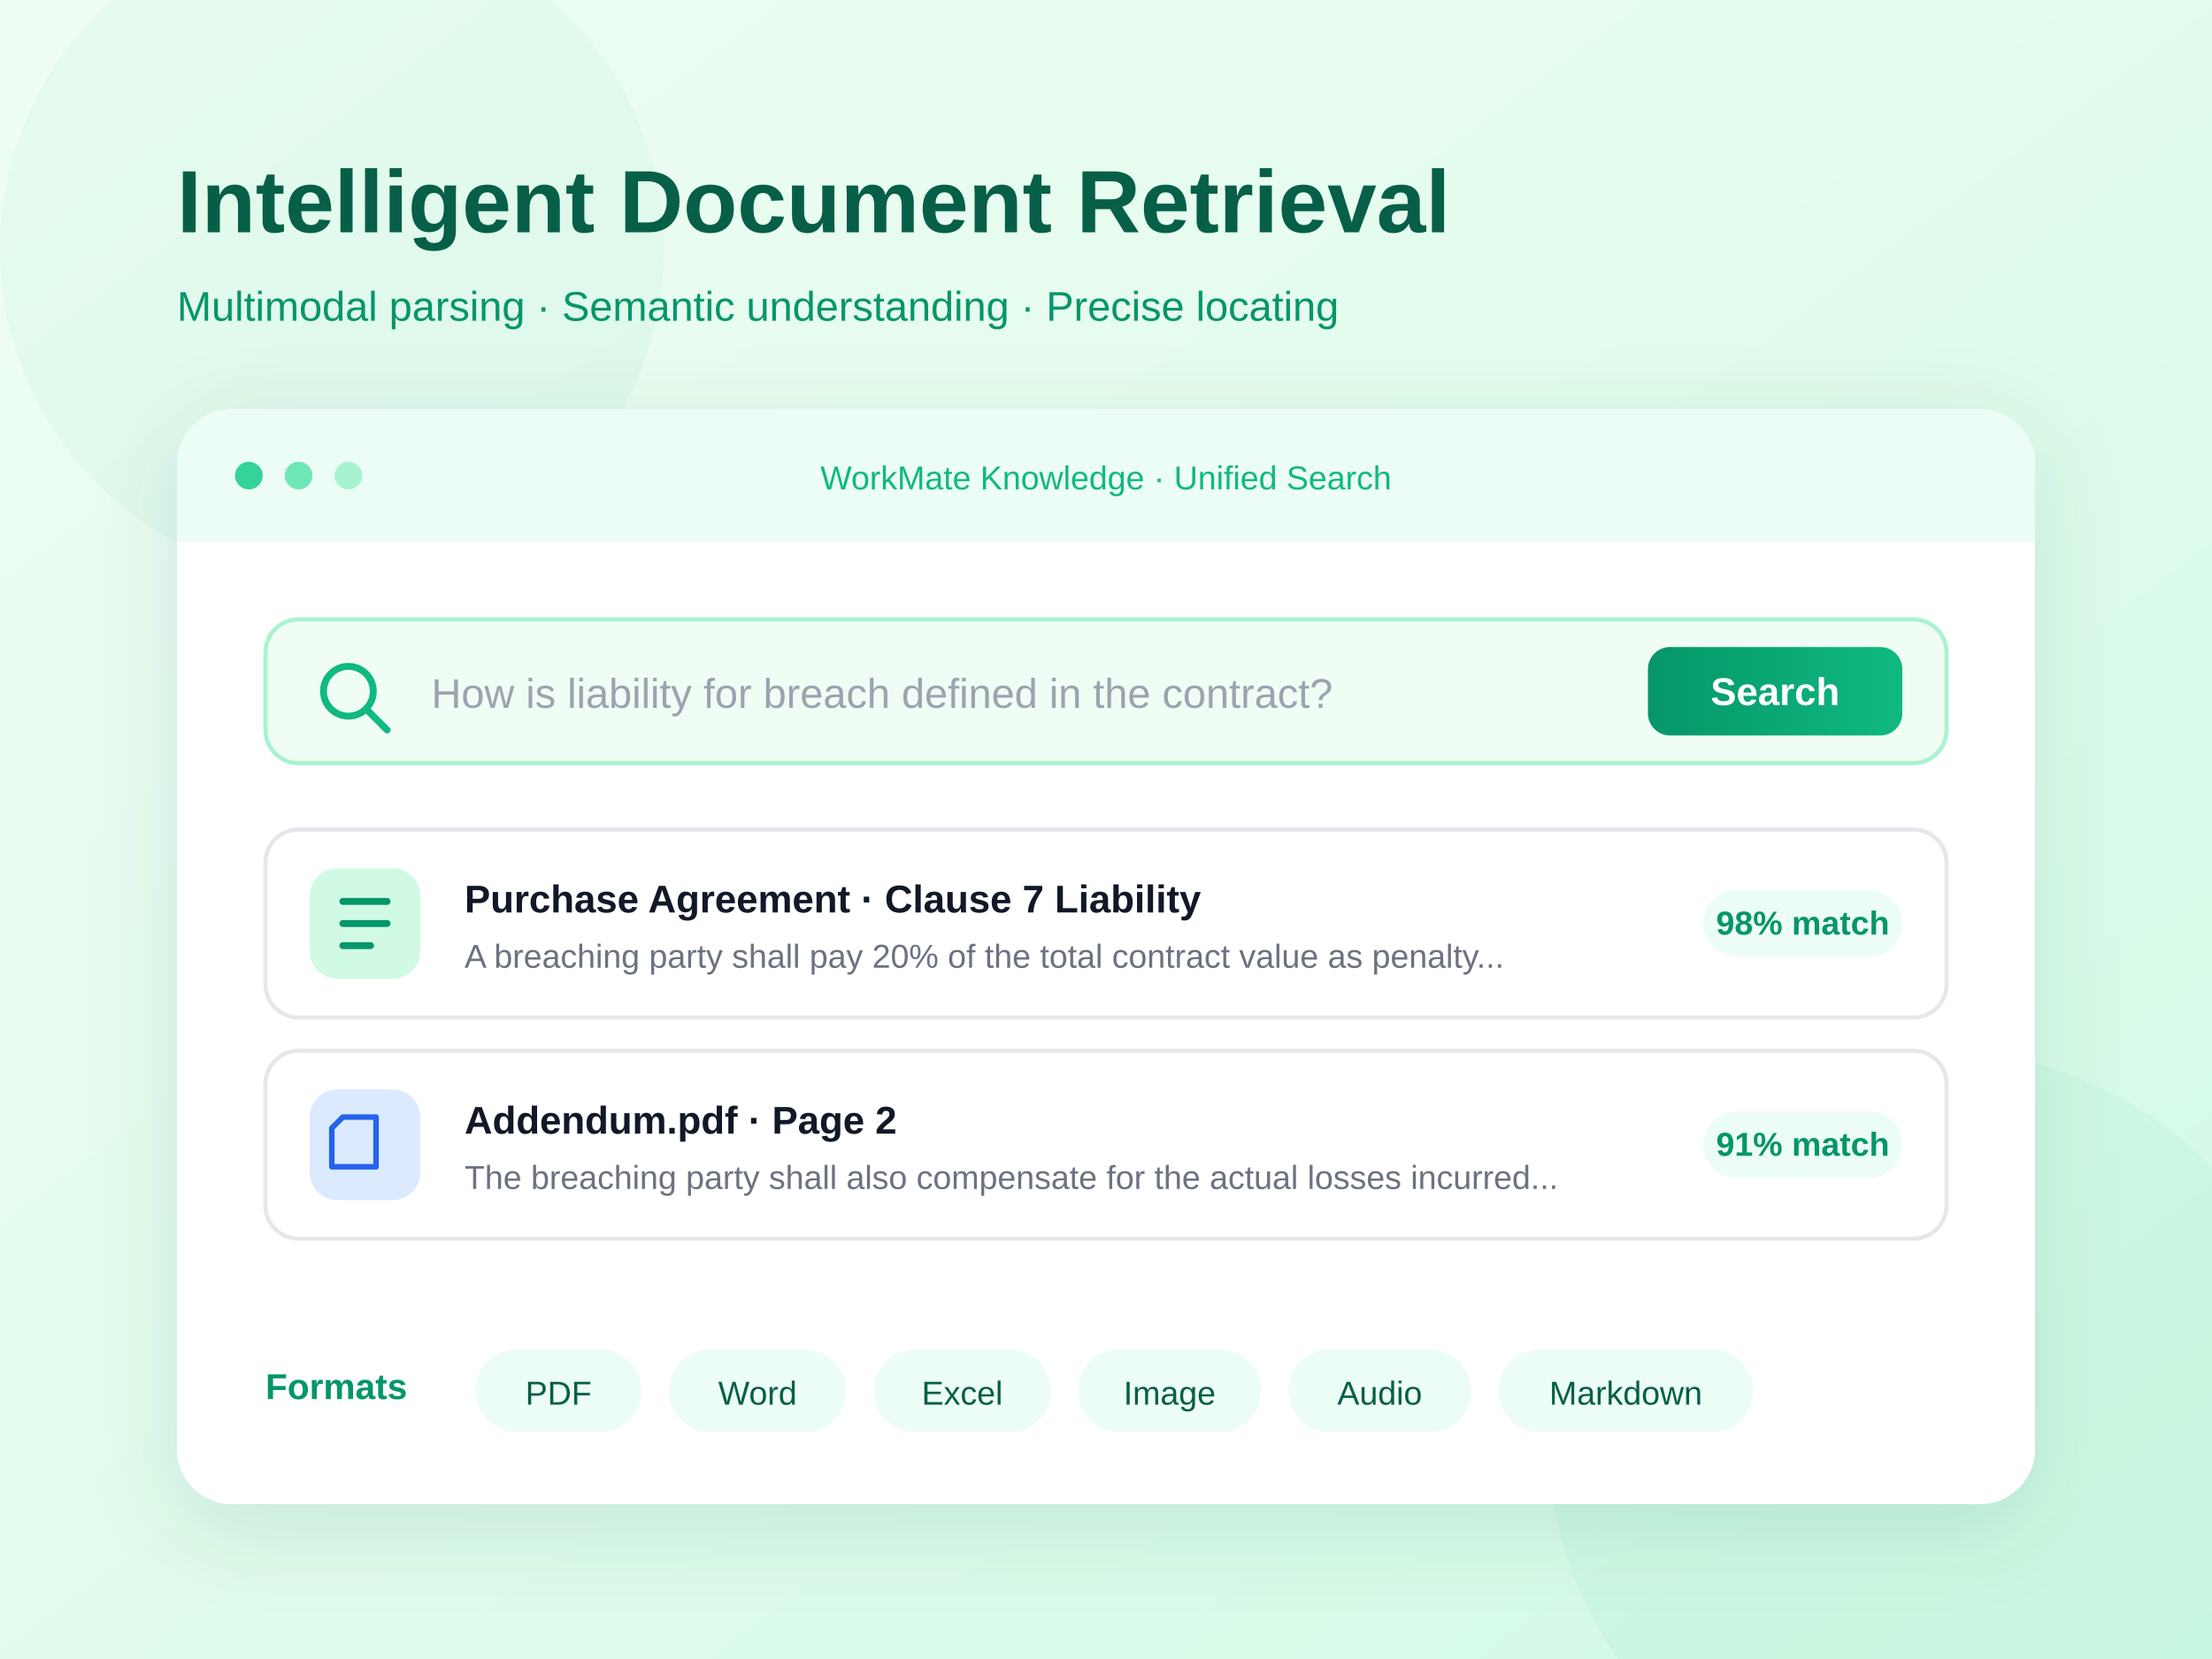
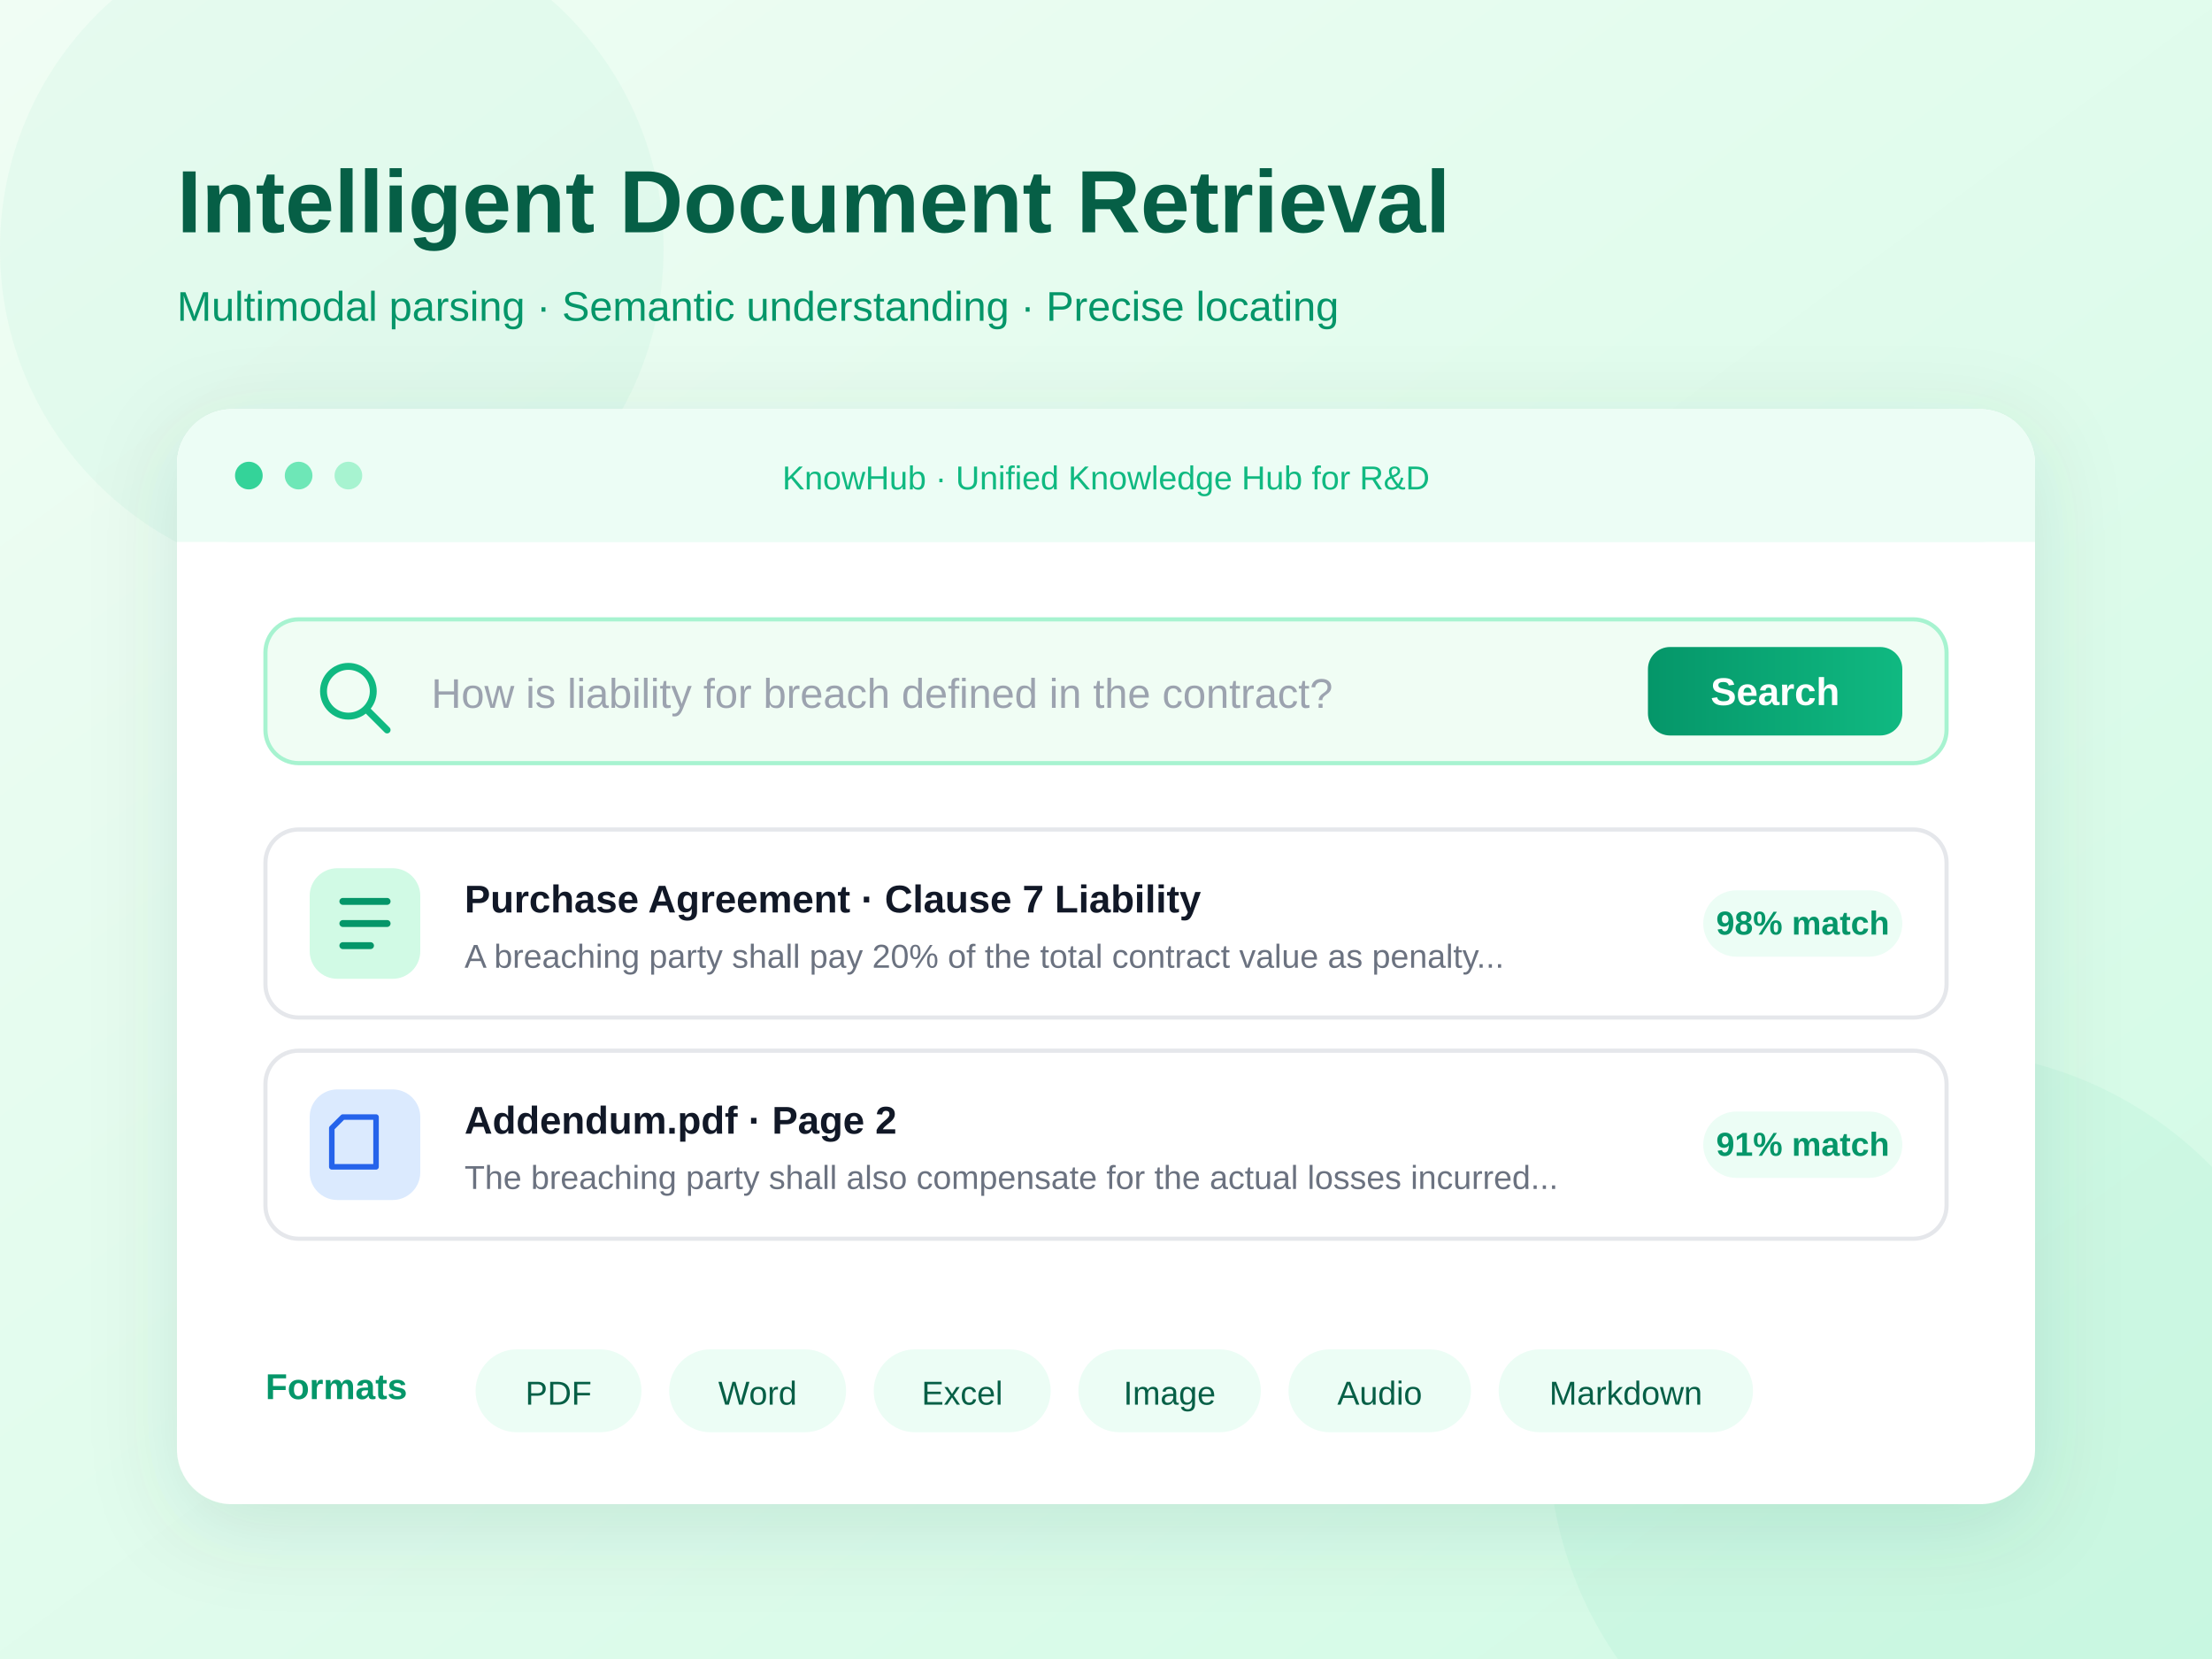
<svg xmlns="http://www.w3.org/2000/svg" viewBox="0 0 800 600">
  <defs>
    <linearGradient id="bg1" x1="0%" y1="0%" x2="100%" y2="100%">
      <stop offset="0%" stop-color="#F0FDF4" />
      <stop offset="100%" stop-color="#D1FAE5" />
    </linearGradient>
    <linearGradient id="brand1" x1="0%" y1="0%" x2="100%" y2="0%">
      <stop offset="0%" stop-color="#059669" />
      <stop offset="100%" stop-color="#10B981" />
    </linearGradient>
    <filter id="soft1" x="-20%" y="-20%" width="140%" height="140%">
      <feDropShadow dx="0" dy="8" stdDeviation="16" flood-color="#065F46" flood-opacity="0.12" />
    </filter>
  </defs>
  <rect width="800" height="600" fill="url(#bg1)" />
  <circle cx="120" cy="90" r="120" fill="#10B981" opacity="0.05" />
  <circle cx="700" cy="520" r="140" fill="#34D399" opacity="0.06" />
  <text x="64" y="84" font-family="Arial, sans-serif" font-size="32" font-weight="700" fill="#065F46">Intelligent Document Retrieval</text>
  <text x="64" y="116" font-family="Arial, sans-serif" font-size="15" fill="#059669">Multimodal parsing · Semantic understanding · Precise locating</text>
  <g filter="url(#soft1)">
    <rect x="64" y="148" width="672" height="396" rx="20" fill="#FFFFFF" />
  </g>
  <rect x="64" y="148" width="672" height="48" rx="20" fill="#ECFDF5" />
  <rect x="64" y="176" width="672" height="20" fill="#ECFDF5" />
  <circle cx="90" cy="172" r="5" fill="#34D399" />
  <circle cx="108" cy="172" r="5" fill="#6EE7B7" />
  <circle cx="126" cy="172" r="5" fill="#A7F3D0" />
-   <text x="400" y="177" font-family="Arial, sans-serif" font-size="12" fill="#10B981" text-anchor="middle">WorkMate Knowledge · Unified Search</text>
+   <text x="400" y="177" font-family="Arial, sans-serif" font-size="12" fill="#10B981" text-anchor="middle">KnowHub · Unified Knowledge Hub for R&amp;D</text>
  <g transform="translate(96, 224)">
    <rect width="608" height="52" rx="12" fill="#F0FDF4" stroke="#A7F3D0" stroke-width="1.5" />
    <circle cx="30" cy="26" r="9" fill="none" stroke="#10B981" stroke-width="2.5" />
    <line x1="37" y1="33" x2="44" y2="40" stroke="#10B981" stroke-width="2.5" stroke-linecap="round" />
    <text x="60" y="32" font-family="Arial, sans-serif" font-size="15" fill="#9CA3AF">How is liability for breach defined in the contract?</text>
    <rect x="500" y="10" width="92" height="32" rx="8" fill="url(#brand1)" />
    <text x="546" y="31" font-family="Arial, sans-serif" font-size="14" font-weight="600" fill="#FFFFFF" text-anchor="middle">Search</text>
  </g>
  <g transform="translate(96, 300)">
    <rect width="608" height="68" rx="12" fill="#FFFFFF" stroke="#E5E7EB" stroke-width="1.5" />
    <rect x="16" y="14" width="40" height="40" rx="10" fill="#D1FAE5" />
    <path d="M28 26 H44 M28 34 H44 M28 42 H38" stroke="#059669" stroke-width="2.5" stroke-linecap="round" />
    <text x="72" y="30" font-family="Arial, sans-serif" font-size="14" font-weight="600" fill="#111827">Purchase Agreement · Clause 7 Liability</text>
    <text x="72" y="50" font-family="Arial, sans-serif" font-size="12" fill="#6B7280">A breaching party shall pay 20% of the total contract value as penalty...</text>
    <rect x="520" y="22" width="72" height="24" rx="12" fill="#ECFDF5" />
    <text x="556" y="38" font-family="Arial, sans-serif" font-size="12" font-weight="600" fill="#059669" text-anchor="middle">98% match</text>
  </g>
  <g transform="translate(96, 380)">
    <rect width="608" height="68" rx="12" fill="#FFFFFF" stroke="#E5E7EB" stroke-width="1.5" />
    <rect x="16" y="14" width="40" height="40" rx="10" fill="#DBEAFE" />
    <path d="M28 24 h12 v18 h-16 v-14 z" fill="none" stroke="#2563EB" stroke-width="2" stroke-linejoin="round" />
    <text x="72" y="30" font-family="Arial, sans-serif" font-size="14" font-weight="600" fill="#111827">Addendum.pdf · Page 2</text>
    <text x="72" y="50" font-family="Arial, sans-serif" font-size="12" fill="#6B7280">The breaching party shall also compensate for the actual losses incurred...</text>
    <rect x="520" y="22" width="72" height="24" rx="12" fill="#ECFDF5" />
    <text x="556" y="38" font-family="Arial, sans-serif" font-size="12" font-weight="600" fill="#059669" text-anchor="middle">91% match</text>
  </g>
  <g transform="translate(96, 472)">
    <text x="0" y="34" font-family="Arial, sans-serif" font-size="13" font-weight="600" fill="#059669">Formats</text>
    <g font-family="Arial, sans-serif" font-size="12" fill="#065F46" text-anchor="middle">
      <rect x="76" y="16" width="60" height="30" rx="15" fill="#ECFDF5" />
      <text x="106" y="36">PDF</text>
      <rect x="146" y="16" width="64" height="30" rx="15" fill="#ECFDF5" />
      <text x="178" y="36">Word</text>
      <rect x="220" y="16" width="64" height="30" rx="15" fill="#ECFDF5" />
      <text x="252" y="36">Excel</text>
      <rect x="294" y="16" width="66" height="30" rx="15" fill="#ECFDF5" />
      <text x="327" y="36">Image</text>
      <rect x="370" y="16" width="66" height="30" rx="15" fill="#ECFDF5" />
      <text x="403" y="36">Audio</text>
      <rect x="446" y="16" width="92" height="30" rx="15" fill="#ECFDF5" />
      <text x="492" y="36">Markdown</text>
    </g>
  </g>
</svg>
